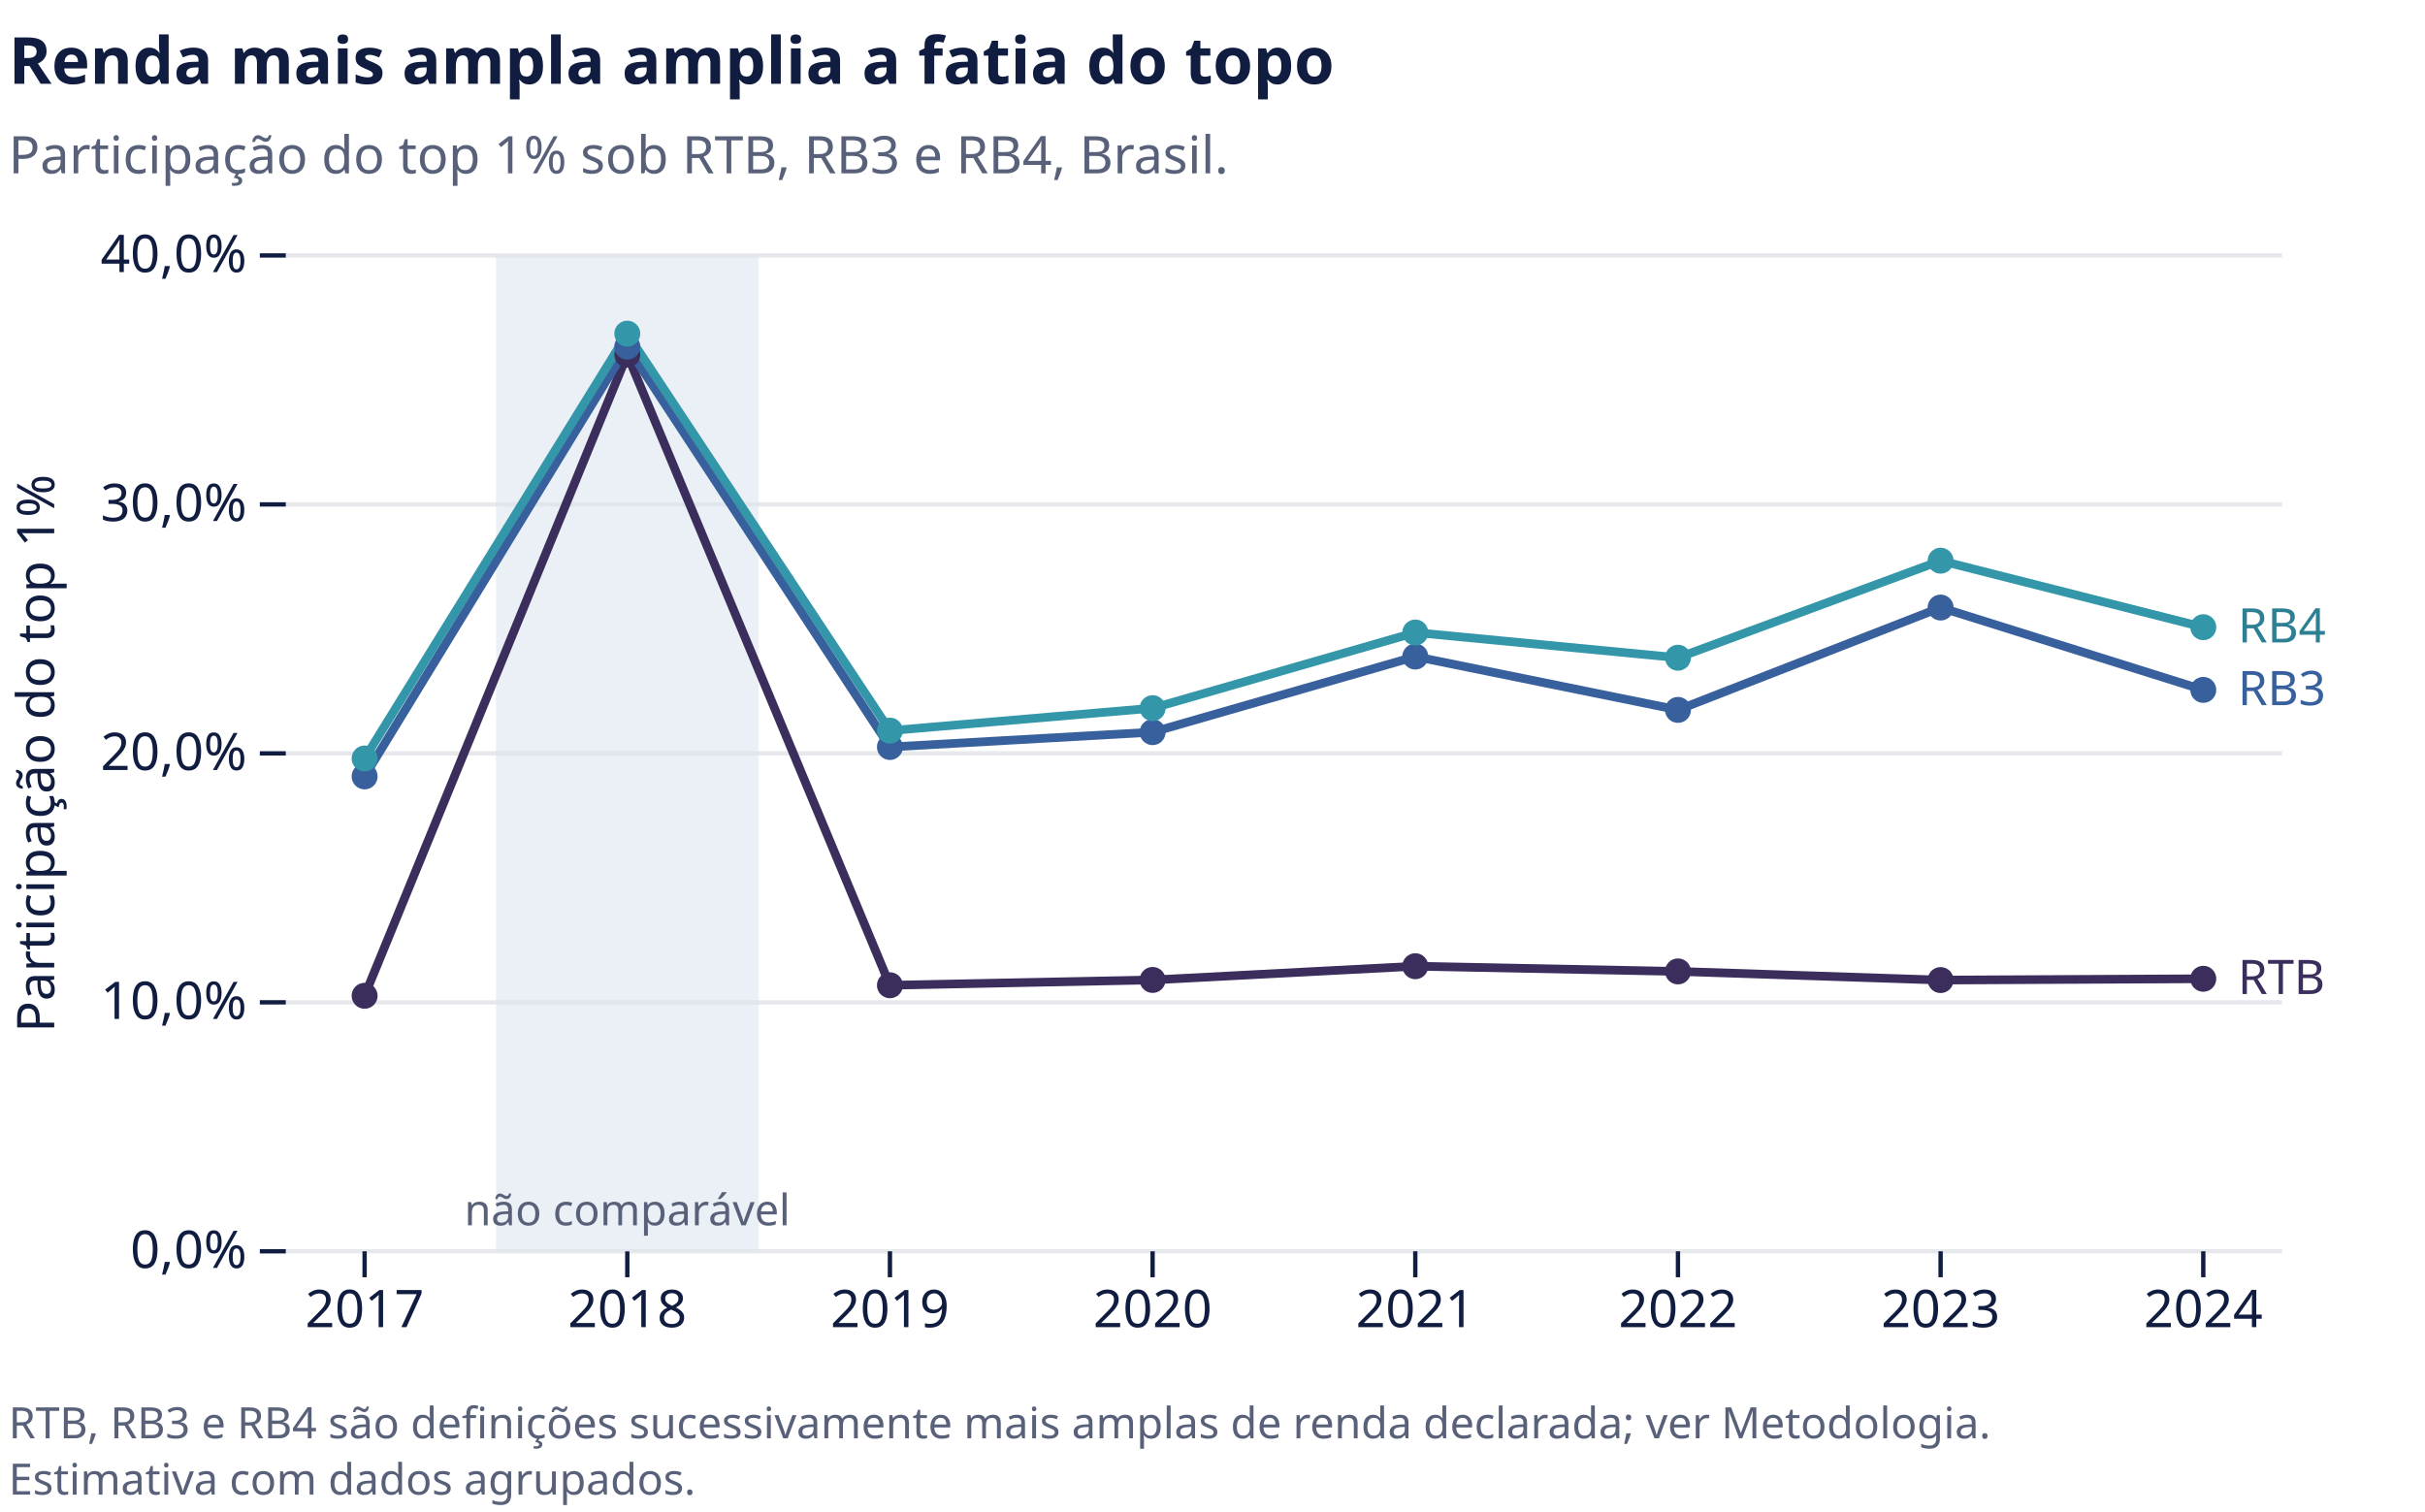
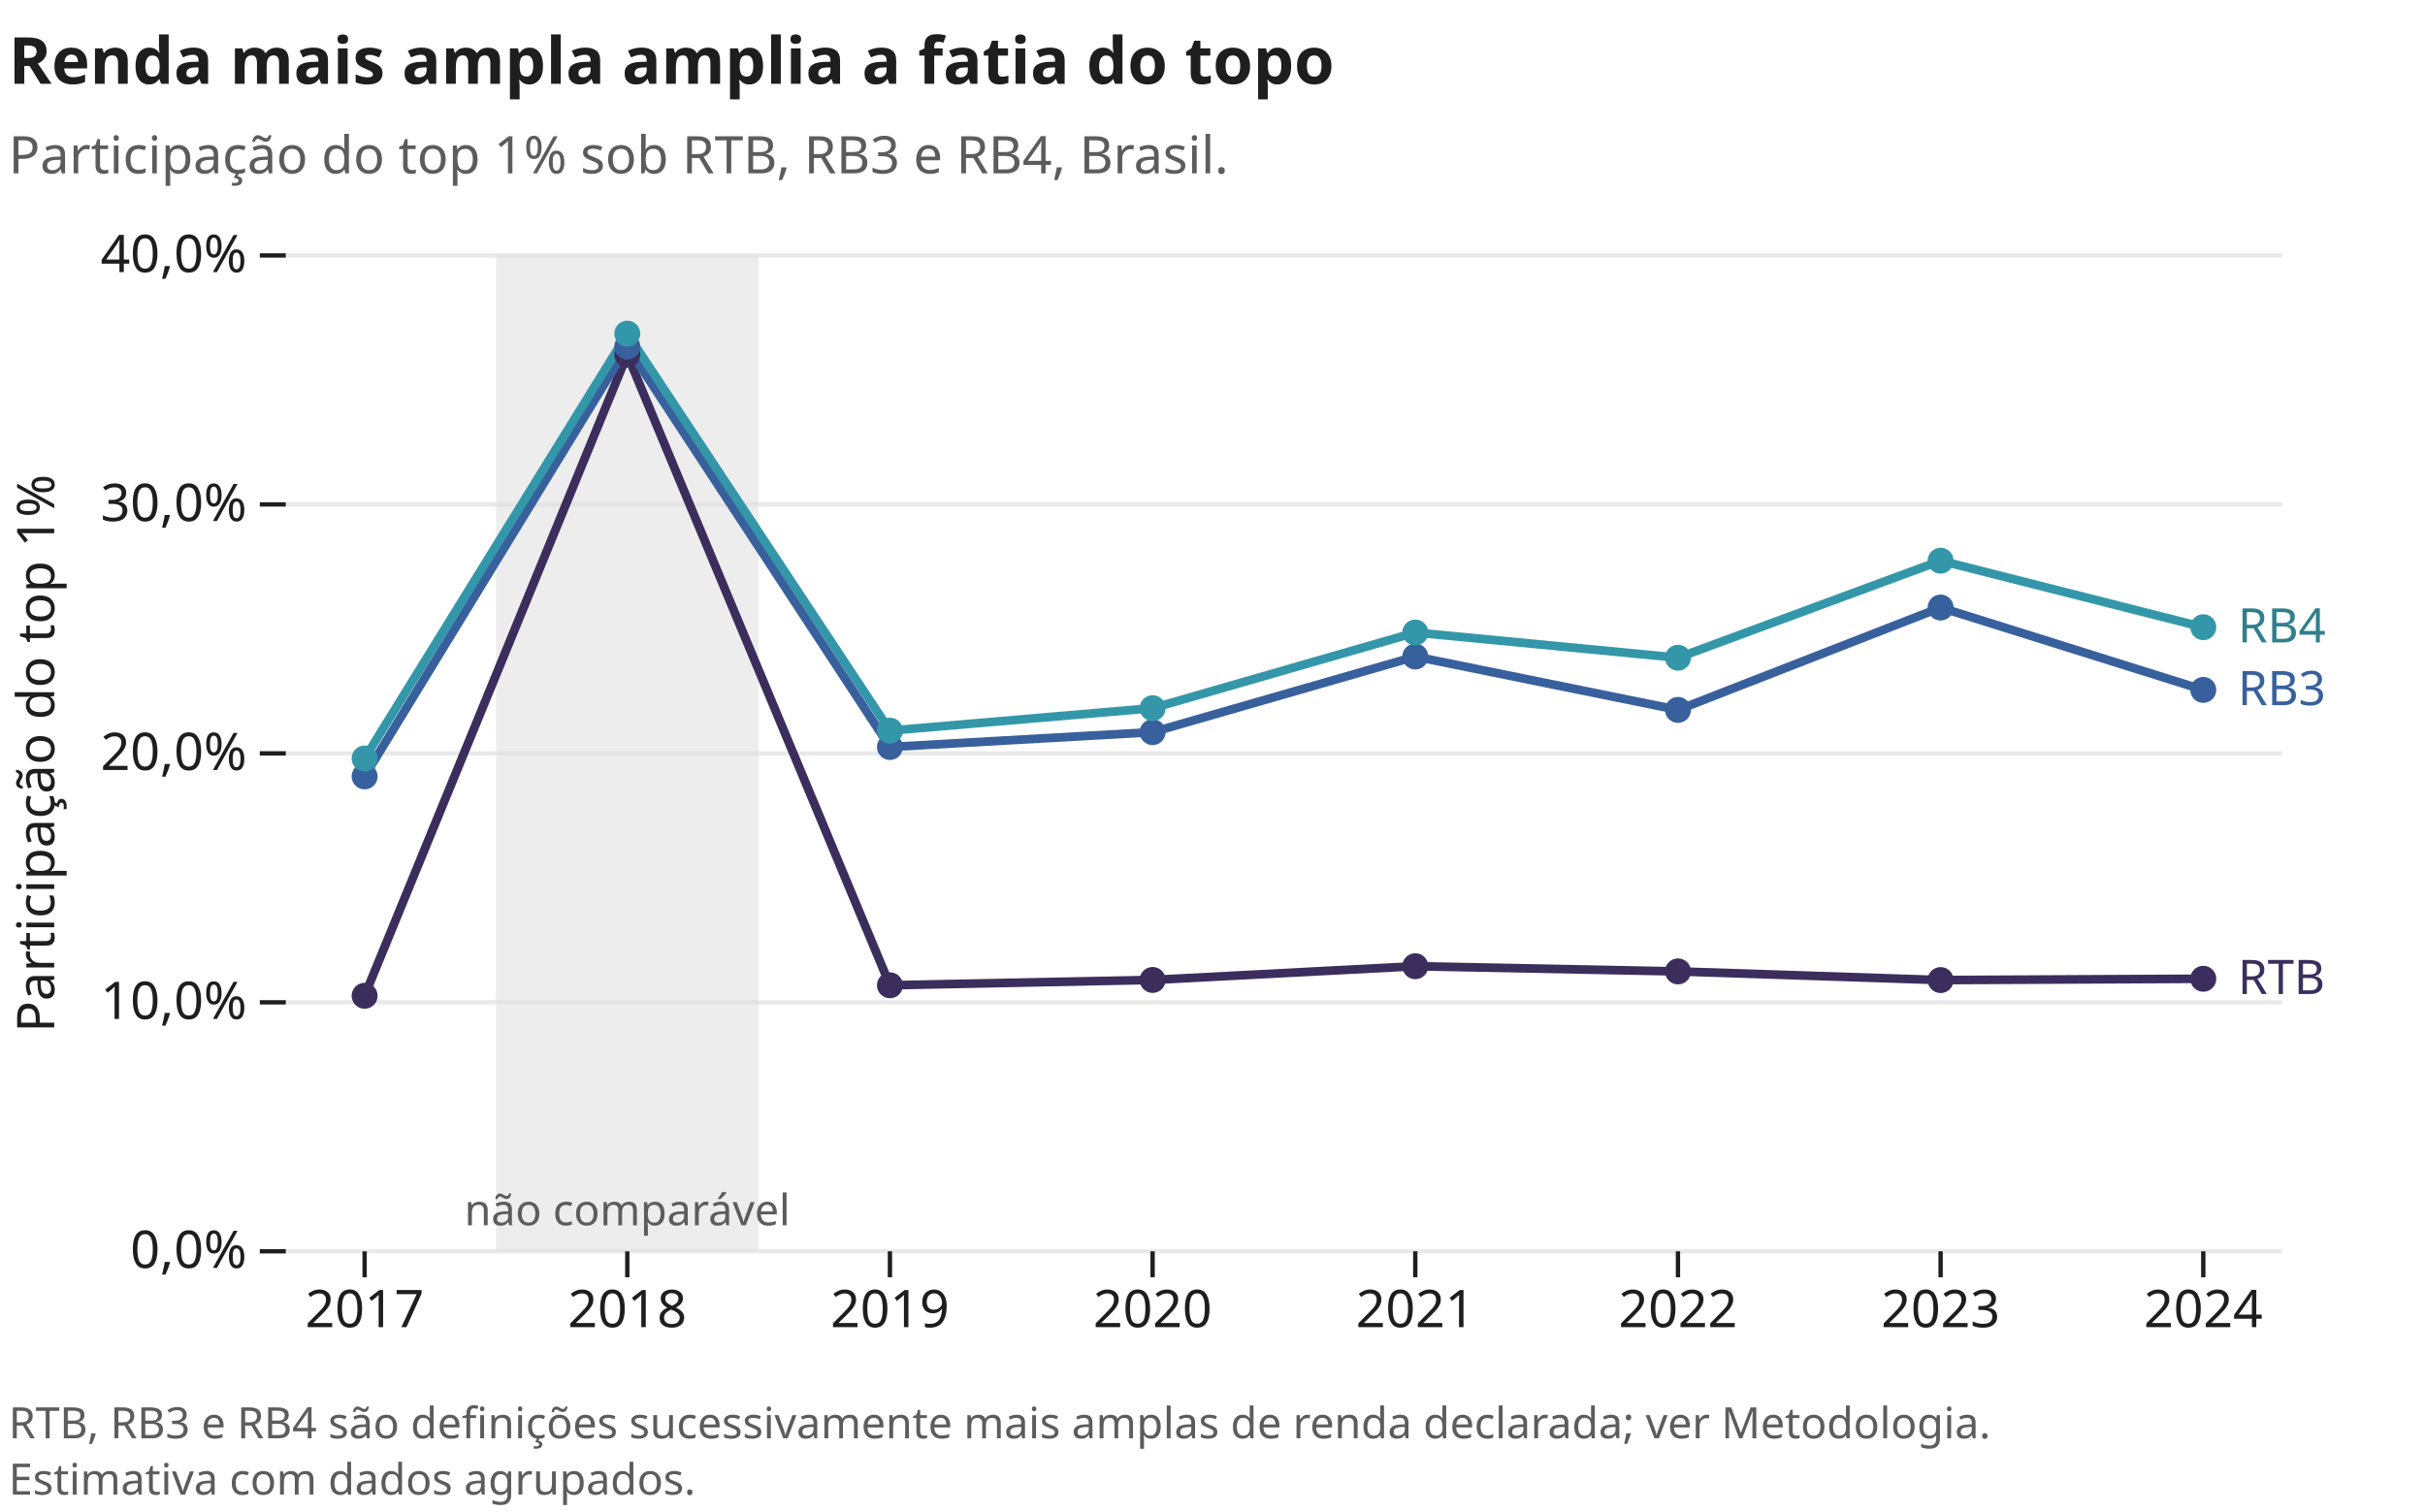
- <svg xmlns="http://www.w3.org/2000/svg" class="plot-d6a7b5" fill="currentColor" font-family="system-ui, sans-serif" font-size="10" text-anchor="middle" width="560" height="349" viewBox="0 0 560 349" style="font-family: &quot;Noto Sans&quot;, &quot;Segoe UI&quot;, system-ui, sans-serif; font-size: 12px; color: rgb(16, 29, 64); overflow: visible;" role="img">
+ <svg xmlns="http://www.w3.org/2000/svg" class="plot-d6a7b5" fill="currentColor" font-family="system-ui, sans-serif" font-size="10" text-anchor="middle" width="560" height="349" viewBox="0 0 560 349" style="font-family: &quot;Noto Sans&quot;, &quot;Segoe UI&quot;, system-ui, sans-serif; font-size: 12px; color: rgb(30, 30, 30); overflow: visible;" role="img">
  <style>:where(.plot-d6a7b5) {
  --plot-background: white;
  display: block;
  height: auto;
  height: intrinsic;
  max-width: 100%;
}
:where(.plot-d6a7b5 text),
:where(.plot-d6a7b5 tspan) {
  white-space: pre;
}</style>
  <g aria-hidden="true" stroke="currentColor" stroke-opacity="0.1">
    <line x1="66" x2="527" y1="289" y2="289" />
    <line x1="66" x2="527" y1="231.5" y2="231.5" />
    <line x1="66" x2="527" y1="174" y2="174" />
    <line x1="66" x2="527" y1="116.5" y2="116.5" />
    <line x1="66" x2="527" y1="59" y2="59" />
  </g>
  <g aria-hidden="true" fill="none" stroke="currentColor">
    <path transform="translate(66,289)" d="M0,0L-6,0" />
    <path transform="translate(66,231.5)" d="M0,0L-6,0" />
    <path transform="translate(66,174)" d="M0,0L-6,0" />
    <path transform="translate(66,116.5)" d="M0,0L-6,0" />
    <path transform="translate(66,59)" d="M0,0L-6,0" />
  </g>
  <g text-anchor="end" font-variant="tabular-nums" transform="translate(-9,0)">
    <text y="0.32em" transform="translate(66,289)">0,0%</text>
    <text y="0.32em" transform="translate(66,231.5)">10,0%</text>
    <text y="0.32em" transform="translate(66,174)">20,0%</text>
    <text y="0.32em" transform="translate(66,116.5)">30,0%</text>
    <text y="0.32em" transform="translate(66,59)">40,0%</text>
  </g>
  <g transform="translate(-62,0)">
    <text y="0.71em" transform="translate(66,174) rotate(-90)">Participação do top 1%</text>
  </g>
  <g aria-hidden="true" fill="none" stroke="currentColor">
    <path transform="translate(84.2,289)" d="M0,0L0,6" />
    <path transform="translate(144.86,289)" d="M0,0L0,6" />
    <path transform="translate(205.51,289)" d="M0,0L0,6" />
    <path transform="translate(266.17,289)" d="M0,0L0,6" />
    <path transform="translate(326.83,289)" d="M0,0L0,6" />
    <path transform="translate(387.49,289)" d="M0,0L0,6" />
    <path transform="translate(448.14,289)" d="M0,0L0,6" />
    <path transform="translate(508.8,289)" d="M0,0L0,6" />
  </g>
  <g font-variant="tabular-nums" transform="translate(0,9)">
    <text y="0.71em" transform="translate(84.2,289)">2017</text>
    <text y="0.71em" transform="translate(144.86,289)">2018</text>
    <text y="0.71em" transform="translate(205.51,289)">2019</text>
    <text y="0.71em" transform="translate(266.17,289)">2020</text>
    <text y="0.71em" transform="translate(326.83,289)">2021</text>
    <text y="0.71em" transform="translate(387.49,289)">2022</text>
    <text y="0.71em" transform="translate(448.14,289)">2023</text>
    <text y="0.71em" transform="translate(508.8,289)">2024</text>
  </g>
-   <g fill="#DBE3EF" fill-opacity="0.55">
+   <g fill="#DDDDDD" fill-opacity="0.55">
    <rect x="114.53" y="59" width="60.66" height="230" />
  </g>
-   <g fill="#586179" font-size="10" transform="translate(0,-6)">
+   <g fill="#5C5C5C" font-size="10" transform="translate(0,-6)">
    <text transform="translate(144.86,289)">não comparável</text>
  </g>
  <g fill="none" stroke-width="2" stroke-linejoin="round" stroke-linecap="round">
    <path stroke="#3B2E5D" d="M84.2,229.99L144.85,81.9L205.51,227.56L266.17,226.33L326.83,223.16L387.49,224.36L448.14,226.36L508.8,226.06" />
    <path stroke="#38609D" d="M84.2,179.32L144.85,80.05L205.51,172.53L266.17,169.1L326.83,151.64L387.49,163.96L448.14,140.32L508.8,159.34" />
    <path stroke="#3497A9" d="M84.2,175.18L144.85,77.06L205.51,168.75L266.17,163.56L326.83,146.09L387.49,151.91L448.14,129.5L508.8,144.86" />
  </g>
  <g>
    <circle cx="84.2" cy="229.99" r="3" fill="#3B2E5D" />
    <circle cx="144.86" cy="81.9" r="3" fill="#3B2E5D" />
    <circle cx="205.51" cy="227.56" r="3" fill="#3B2E5D" />
    <circle cx="266.17" cy="226.33" r="3" fill="#3B2E5D" />
    <circle cx="326.83" cy="223.16" r="3" fill="#3B2E5D" />
    <circle cx="387.49" cy="224.36" r="3" fill="#3B2E5D" />
    <circle cx="448.14" cy="226.36" r="3" fill="#3B2E5D" />
    <circle cx="508.8" cy="226.06" r="3" fill="#3B2E5D" />
    <circle cx="84.2" cy="179.32" r="3" fill="#38609D" />
    <circle cx="144.86" cy="80.05" r="3" fill="#38609D" />
    <circle cx="205.51" cy="172.53" r="3" fill="#38609D" />
    <circle cx="266.17" cy="169.1" r="3" fill="#38609D" />
    <circle cx="326.83" cy="151.64" r="3" fill="#38609D" />
    <circle cx="387.49" cy="163.96" r="3" fill="#38609D" />
    <circle cx="448.14" cy="140.32" r="3" fill="#38609D" />
    <circle cx="508.8" cy="159.34" r="3" fill="#38609D" />
    <circle cx="84.2" cy="175.18" r="3" fill="#3497A9" />
    <circle cx="144.86" cy="77.06" r="3" fill="#3497A9" />
    <circle cx="205.51" cy="168.75" r="3" fill="#3497A9" />
    <circle cx="266.17" cy="163.56" r="3" fill="#3497A9" />
    <circle cx="326.83" cy="146.09" r="3" fill="#3497A9" />
    <circle cx="387.49" cy="151.91" r="3" fill="#3497A9" />
    <circle cx="448.14" cy="129.5" r="3" fill="#3497A9" />
    <circle cx="508.8" cy="144.86" r="3" fill="#3497A9" />
  </g>
  <g text-anchor="start" font-size="11" transform="translate(8,0)">
    <text y="0.32em" transform="translate(508.8,226.06)" fill="#3B2E5D">RTB</text>
    <text y="0.32em" transform="translate(508.8,159.34)" fill="#38609D">RB3</text>
-     <text y="0.32em" transform="translate(508.8,144.86)" fill="#2D7F94">RB4</text>
+     <text y="0.32em" transform="translate(508.8,144.86)" fill="#307F8D">RB4</text>
  </g>
-   <g fill="#101D40" text-anchor="start" font-size="15" font-weight="bold" transform="translate(-64,-53)">
+   <g fill="#1E1E1E" text-anchor="start" font-size="15" font-weight="bold" transform="translate(-64,-53)">
    <text y="0.89em" transform="translate(66,59)">Renda mais ampla amplia a fatia do topo</text>
  </g>
-   <g fill="#586179" text-anchor="start" font-size="12" transform="translate(-64,-30)">
+   <g fill="#5C5C5C" text-anchor="start" font-size="12" transform="translate(-64,-30)">
    <text y="0.92em" transform="translate(66,59)">Participação do top 1% sob RTB, RB3 e RB4, Brasil.</text>
  </g>
-   <g fill="#586179" text-anchor="start" font-size="10" transform="translate(-64,34)">
+   <g fill="#5C5C5C" text-anchor="start" font-size="10" transform="translate(-64,34)">
    <text transform="translate(66,289)">
      <tspan x="0" y="0.92em">RTB, RB3 e RB4 são definições sucessivamente mais amplas de renda declarada; ver Metodologia.</tspan>
      <tspan x="0" dy="1.3em">Estimativa com dados agrupados.</tspan>
    </text>
  </g>
</svg>
